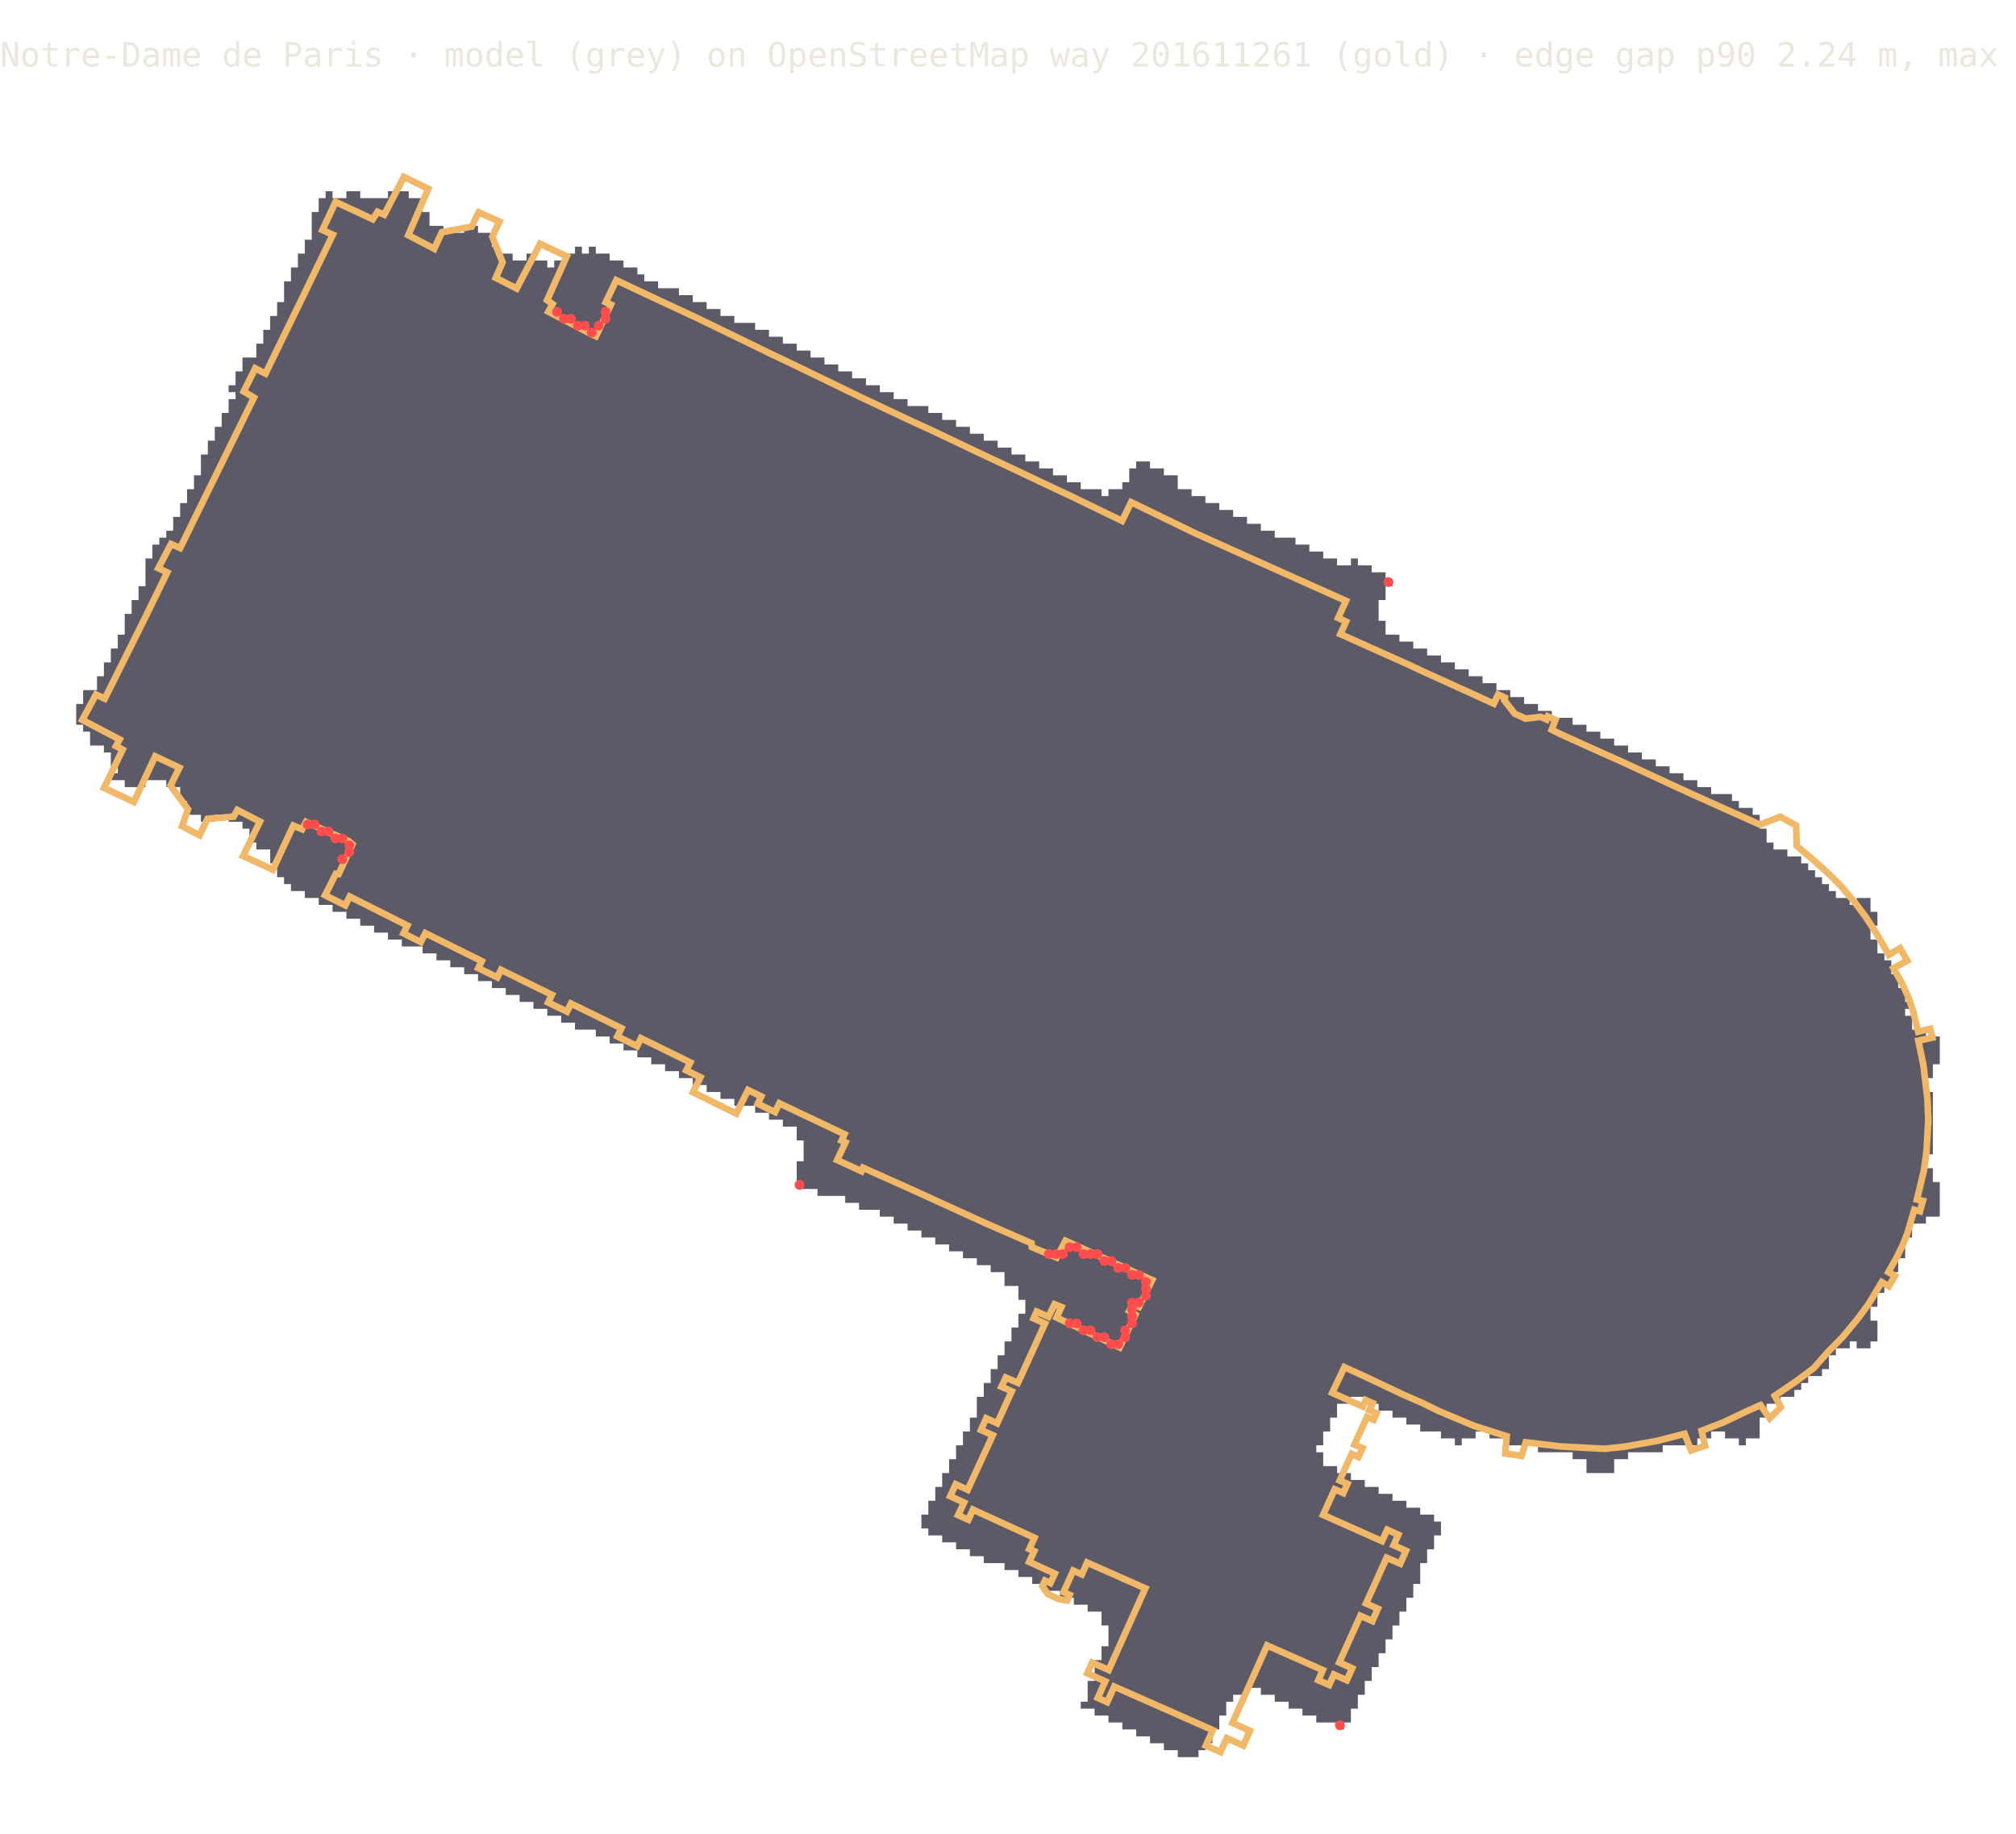
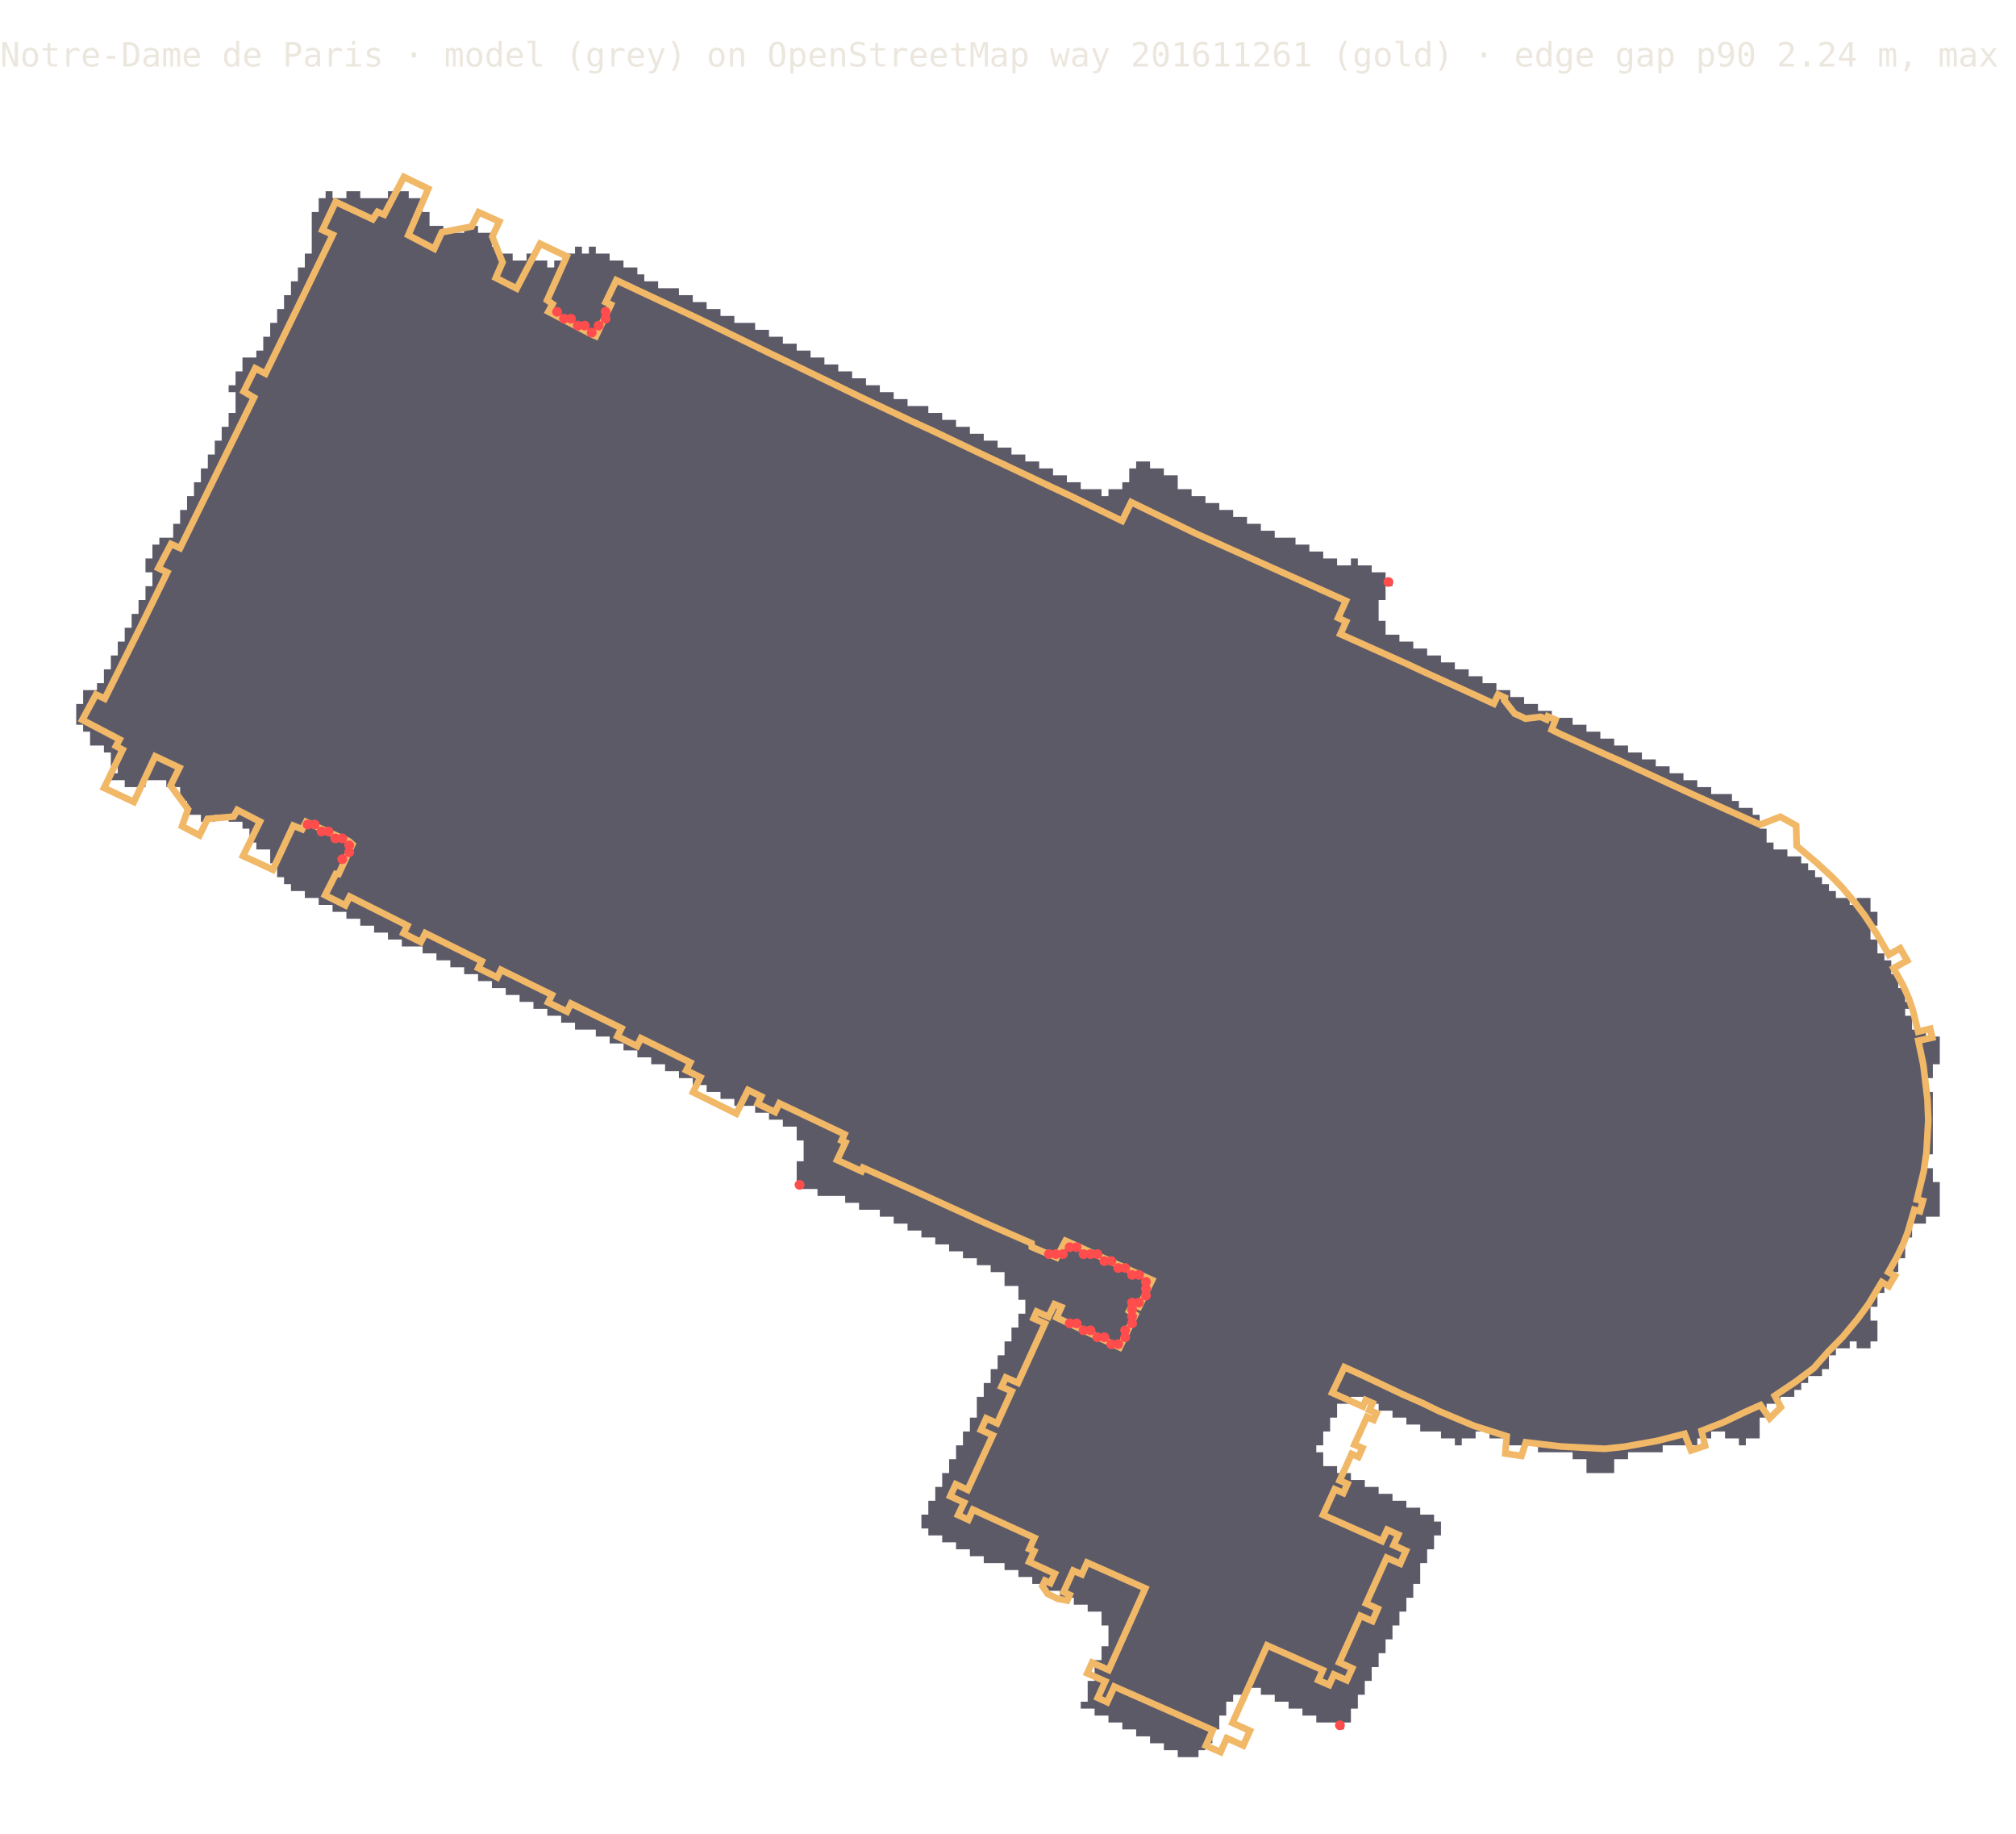
<svg xmlns="http://www.w3.org/2000/svg" viewBox="-72.7 -69.6 145.5 132.3" style="background:#0b0c14">
-   <path d="M-49.2 -55.8h0.5v0.5h-0.5zM-47.7 -55.8h1.0v0.5h-1.0zM-44.7 -55.8h1.5v0.5h-1.5zM-49.7 -55.3h7.5v0.5h-7.5zM-49.7 -54.8h7.5v0.5h-7.5zM-50.2 -54.3h8.5v0.5h-8.5zM-50.2 -53.8h8.5v0.5h-8.5zM-50.2 -53.3h9.5v0.5h-9.5zM-39.2 -53.3h1.0v0.5h-1.0zM-50.2 -52.8h13.0v0.5h-13.0zM-50.7 -52.3h13.5v0.5h-13.5zM-50.7 -51.8h14.0v0.5h-14.0zM-31.2 -51.8h0.5v0.5h-0.5zM-30.2 -51.8h0.5v0.5h-0.5zM-51.2 -51.3h15.5v0.5h-15.5zM-34.7 -51.3h0.5v0.5h-0.5zM-31.7 -51.3h3.0v0.5h-3.0zM-51.2 -50.8h18.0v0.5h-18.0zM-32.7 -50.8h5.0v0.5h-5.0zM-51.7 -50.3h25.0v0.5h-25.0zM-51.7 -49.8h25.5v0.5h-25.5zM-52.2 -49.3h27.0v0.5h-27.0zM-52.2 -48.8h28.5v0.5h-28.5zM-52.2 -48.3h29.5v0.5h-29.5zM-52.7 -47.8h31.0v0.5h-31.0zM-52.7 -47.3h32.0v0.5h-32.0zM-53.2 -46.8h33.5v0.5h-33.5zM-53.2 -46.3h35.0v0.5h-35.0zM-53.7 -45.8h36.5v0.5h-36.5zM-53.7 -45.3h37.5v0.5h-37.5zM-54.2 -44.8h39.0v0.5h-39.0zM-54.2 -44.3h40.0v0.5h-40.0zM-55.2 -43.8h42.0v0.5h-42.0zM-55.2 -43.3h43.0v0.5h-43.0zM-55.7 -42.8h44.5v0.5h-44.5zM-55.7 -42.3h45.5v0.5h-45.5zM-56.2 -41.8h47.0v0.5h-47.0zM-55.7 -41.3h47.5v0.5h-47.5zM-56.2 -40.8h49.0v0.5h-49.0zM-56.2 -40.3h50.5v0.5h-50.5zM-56.7 -39.8h52.0v0.5h-52.0zM-56.7 -39.3h53.0v0.5h-53.0zM-57.2 -38.8h54.5v0.5h-54.5zM-57.2 -38.3h55.5v0.5h-55.5zM-57.7 -37.8h57.0v0.5h-57.0zM-57.7 -37.3h58.0v0.5h-58.0zM-58.2 -36.8h59.5v0.5h-59.5zM-58.2 -36.3h60.5v0.5h-60.5zM9.3 -36.3h1.0v0.5h-1.0zM-58.2 -35.8h61.5v0.5h-61.5zM8.8 -35.8h2.5v0.5h-2.5zM-58.7 -35.3h63.0v0.5h-63.0zM8.8 -35.3h3.5v0.5h-3.5zM-58.7 -34.8h64.0v0.5h-64.0zM8.3 -34.8h4.0v0.5h-4.0zM-59.2 -34.3h66.0v0.5h-66.0zM7.3 -34.3h6.0v0.5h-6.0zM-59.2 -33.8h73.5v0.5h-73.5zM-59.7 -33.3h75.0v0.5h-75.0zM-59.7 -32.8h76.0v0.5h-76.0zM-60.2 -32.3h77.5v0.5h-77.5zM-60.2 -31.8h78.5v0.5h-78.5zM-60.7 -31.3h80.0v0.5h-80.0zM-61.2 -30.8h82.0v0.5h-82.0zM-61.7 -30.3h83.5v0.5h-83.5zM-61.7 -29.8h84.5v0.5h-84.5zM-62.2 -29.3h86.0v0.5h-86.0zM24.8 -29.3h0.5v0.5h-0.5zM-62.2 -28.8h88.5v0.5h-88.5zM-62.2 -28.3h89.5v0.5h-89.5zM-62.2 -27.8h90.0v0.5h-90.0zM-62.7 -27.3h90.0v0.5h-90.0zM-62.7 -26.8h90.0v0.5h-90.0zM-63.2 -26.3h90.0v0.5h-90.0zM-63.2 -25.8h90.0v0.5h-90.0zM-63.7 -25.3h90.5v0.5h-90.5zM-63.7 -24.8h91.0v0.5h-91.0zM-63.7 -24.3h91.0v0.5h-91.0zM-64.2 -23.8h92.5v0.5h-92.5zM-64.2 -23.3h93.5v0.5h-93.5zM-64.7 -22.8h95.0v0.5h-95.0zM-64.7 -22.3h96.0v0.5h-96.0zM-65.2 -21.8h97.5v0.5h-97.5zM-65.2 -21.3h98.5v0.5h-98.5zM-65.7 -20.8h100.0v0.5h-100.0zM-65.7 -20.3h101.0v0.5h-101.0zM-66.7 -19.8h103.0v0.5h-103.0zM-66.7 -19.3h104.0v0.5h-104.0zM-67.2 -18.8h105.5v0.5h-105.5zM-67.2 -18.3h106.5v0.5h-106.5zM-67.2 -17.8h108.0v0.5h-108.0zM-66.7 -17.3h108.5v0.5h-108.5zM-66.2 -16.8h109.0v0.5h-109.0zM-66.2 -16.3h110.0v0.5h-110.0zM-65.2 -15.8h110.0v0.5h-110.0zM-64.7 -15.3h110.5v0.5h-110.5zM-64.7 -14.8h111.5v0.5h-111.5zM-64.2 -14.3h112.0v0.5h-112.0zM-64.7 -13.8h113.5v0.5h-113.5zM-63.7 -13.3h1.5v0.5h-1.5zM-60.7 -13.3h110.5v0.5h-110.5zM-59.7 -12.8h110.5v0.5h-110.5zM-59.7 -12.3h112.0v0.5h-112.0zM-59.2 -11.8h112.0v0.5h-112.0zM-59.2 -11.3h113.0v0.5h-113.0zM-58.2 -10.8h1.0v0.5h-1.0zM-56.2 -10.8h110.5v0.5h-110.5zM-55.2 -10.3h109.5v0.5h-109.5zM-54.7 -9.8h109.5v0.5h-109.5zM-54.7 -9.3h109.5v0.5h-109.5zM-54.2 -8.8h109.5v0.5h-109.5zM-53.2 -8.3h109.5v0.5h-109.5zM-53.2 -7.8h110.5v0.5h-110.5zM-52.7 -7.3h110.5v0.5h-110.5zM-52.7 -6.8h111.0v0.5h-111.0zM-52.2 -6.3h111.0v0.5h-111.0zM-51.7 -5.8h111.0v0.5h-111.0zM-50.7 -5.3h110.5v0.5h-110.5zM-49.7 -4.8h110.5v0.5h-110.5zM61.3 -4.8h1.0v0.5h-1.0zM-48.7 -4.3h111.0v0.5h-111.0zM-47.7 -3.8h110.5v0.5h-110.5zM-46.7 -3.3h109.5v0.5h-109.5zM-45.7 -2.8h108.0v0.5h-108.0zM-44.7 -2.3h107.0v0.5h-107.0zM-43.7 -1.8h106.5v0.5h-106.5zM-42.2 -1.3h105.0v0.5h-105.0zM-41.2 -0.8h104.5v0.5h-104.5zM-40.2 -0.3h104.0v0.5h-104.0zM-39.2 0.2h103.0v0.5h-103.0zM-38.2 0.7h102.5v0.5h-102.5zM-37.2 1.2h101.5v0.5h-101.5zM-36.2 1.7h101.0v0.5h-101.0zM-35.2 2.2h100.0v0.5h-100.0zM-34.2 2.7h99.5v0.5h-99.5zM-33.2 3.2h98.0v0.5h-98.0zM-32.2 3.7h97.5v0.5h-97.5zM-31.2 4.2h96.5v0.5h-96.5zM-29.7 4.7h96.0v0.5h-96.0zM-28.7 5.2h96.0v0.5h-96.0zM-27.7 5.7h95.0v0.5h-95.0zM-26.7 6.2h94.0v0.5h-94.0zM-25.7 6.7h93.0v0.5h-93.0zM-24.7 7.2h91.5v0.5h-91.5zM-23.7 7.7h90.5v0.5h-90.5zM-22.7 8.2h89.0v0.5h-89.0zM-21.7 8.7h88.0v0.5h-88.0zM-20.7 9.2h87.5v0.5h-87.5zM-19.7 9.7h86.5v0.5h-86.5zM-18.2 10.2h85.0v0.5h-85.0zM-17.2 10.7h84.0v0.5h-84.0zM-16.2 11.2h83.0v0.5h-83.0zM-15.2 11.7h82.0v0.5h-82.0zM-15.2 12.2h82.0v0.5h-82.0zM-14.7 12.7h81.5v0.5h-81.5zM-14.7 13.2h81.5v0.5h-81.5zM-14.7 13.7h81.0v0.5h-81.0zM-15.2 14.2h81.5v0.5h-81.5zM-15.2 14.7h82.0v0.5h-82.0zM-15.2 15.2h82.0v0.5h-82.0zM-15.2 15.7h82.5v0.5h-82.5zM-13.7 16.2h81.0v0.5h-81.0zM-11.7 16.7h79.0v0.5h-79.0zM-10.7 17.2h78.0v0.5h-78.0zM-9.2 17.7h76.5v0.5h-76.5zM-8.2 18.2h74.5v0.5h-74.5zM-7.2 18.7h72.5v0.5h-72.5zM-6.2 19.2h71.5v0.5h-71.5zM-5.2 19.7h70.0v0.5h-70.0zM-4.2 20.2h69.0v0.5h-69.0zM-3.2 20.7h68.0v0.5h-68.0zM-2.2 21.2h66.5v0.5h-66.5zM-1.2 21.7h65.5v0.5h-65.5zM-0.2 22.2h64.0v0.5h-64.0zM-0.2 22.7h64.0v0.5h-64.0zM0.8 23.2h62.5v0.5h-62.5zM0.8 23.7h62.0v0.5h-62.0zM1.3 24.2h61.5v0.5h-61.5zM1.3 24.7h61.0v0.5h-61.0zM0.8 25.2h61.5v0.5h-61.5zM0.8 25.7h62.0v0.5h-62.0zM0.3 26.2h62.5v0.5h-62.5zM0.3 26.7h62.5v0.5h-62.5zM-0.2 27.2h61.0v0.5h-61.0zM61.3 27.2h1.0v0.5h-1.0zM-0.2 27.7h60.0v0.5h-60.0zM-0.7 28.2h60.0v0.5h-60.0zM-0.7 28.7h60.0v0.5h-60.0zM-1.2 29.2h60.0v0.5h-60.0zM-1.2 29.7h59.0v0.5h-59.0zM-1.7 30.2h59.0v0.5h-59.0zM-1.7 30.7h58.5v0.5h-58.5zM-2.2 31.2h27.0v0.5h-27.0zM25.8 31.2h30.0v0.5h-30.0zM-2.2 31.7h26.0v0.5h-26.0zM26.8 31.7h28.0v0.5h-28.0zM-2.2 32.2h26.0v0.5h-26.0zM27.8 32.2h27.0v0.5h-27.0zM-2.7 32.7h26.0v0.5h-26.0zM28.8 32.7h25.5v0.5h-25.5zM-2.7 33.2h26.0v0.5h-26.0zM29.8 33.2h24.5v0.5h-24.5zM-3.2 33.7h26.0v0.5h-26.0zM31.3 33.7h2.5v0.5h-2.5zM34.8 33.7h16.0v0.5h-16.0zM51.8 33.7h2.5v0.5h-2.5zM-3.2 34.2h26.0v0.5h-26.0zM32.3 34.2h0.5v0.5h-0.5zM35.8 34.2h14.0v0.5h-14.0zM52.8 34.2h0.5v0.5h-0.5zM-3.7 34.7h26.0v0.5h-26.0zM38.3 34.7h9.0v0.5h-9.0zM-3.7 35.2h26.5v0.5h-26.5zM40.8 35.2h4.0v0.5h-4.0zM-4.2 35.7h27.0v0.5h-27.0zM41.8 35.7h2.0v0.5h-2.0zM-4.2 36.2h28.0v0.5h-28.0zM41.8 36.2h2.0v0.5h-2.0zM-4.7 36.7h29.5v0.5h-29.5zM-4.7 37.2h30.5v0.5h-30.5zM-5.2 37.7h32.0v0.5h-32.0zM-5.2 38.2h33.0v0.5h-33.0zM-5.7 38.7h34.5v0.5h-34.5zM-5.7 39.2h35.5v0.5h-35.5zM-6.2 39.7h37.0v0.5h-37.0zM-6.2 40.2h37.5v0.5h-37.5zM-5.7 40.7h37.0v0.5h-37.0zM-4.7 41.2h35.5v0.5h-35.5zM-3.7 41.7h34.5v0.5h-34.5zM-2.7 42.2h33.0v0.5h-33.0zM-1.7 42.7h32.0v0.5h-32.0zM-0.2 43.2h30.0v0.5h-30.0zM0.8 43.7h29.0v0.5h-29.0zM1.8 44.2h28.0v0.5h-28.0zM2.8 44.7h26.5v0.5h-26.5zM3.8 45.2h25.5v0.5h-25.5zM4.8 45.7h24.0v0.5h-24.0zM5.8 46.2h23.0v0.5h-23.0zM6.8 46.7h21.5v0.5h-21.5zM6.8 47.2h21.5v0.5h-21.5zM7.3 47.7h20.5v0.5h-20.5zM7.3 48.2h20.5v0.5h-20.5zM7.3 48.7h20.0v0.5h-20.0zM6.8 49.2h20.5v0.5h-20.5zM6.8 49.7h20.0v0.5h-20.0zM6.3 50.2h20.5v0.5h-20.5zM6.3 50.7h20.0v0.5h-20.0zM6.3 51.2h20.0v0.5h-20.0zM5.8 51.7h20.0v0.5h-20.0zM5.8 52.2h11.5v0.5h-11.5zM18.3 52.2h7.5v0.5h-7.5zM5.8 52.7h10.5v0.5h-10.5zM19.3 52.7h6.0v0.5h-6.0zM5.3 53.2h10.5v0.5h-10.5zM20.3 53.2h5.0v0.5h-5.0zM6.3 53.7h9.5v0.5h-9.5zM21.3 53.7h3.5v0.5h-3.5zM7.3 54.2h8.0v0.5h-8.0zM22.3 54.2h2.5v0.5h-2.5zM8.3 54.7h7.0v0.5h-7.0zM23.8 54.7h0.5v0.5h-0.5zM9.3 55.2h5.5v0.5h-5.5zM10.3 55.7h4.5v0.5h-4.5zM11.3 56.2h3.0v0.5h-3.0zM12.3 56.7h1.5v0.5h-1.5z" fill="#5d5a68" />
+   <path d="M-49.2 -55.8h0.5v0.5h-0.5zM-47.7 -55.8h1.0v0.5h-1.0zM-44.7 -55.8h1.5v0.5h-1.5zM-49.7 -55.3h7.5v0.5h-7.5zM-49.7 -54.8h7.5v0.5h-7.5zM-50.2 -54.3h8.5v0.5h-8.5zM-50.2 -53.8h8.5v0.5h-8.5zM-50.2 -53.3h9.5v0.5h-9.5zM-39.2 -53.3h1.0v0.5h-1.0zM-50.2 -52.8h13.0v0.5h-13.0zM-50.2 -52.3h13.0v0.5h-13.0zM-50.2 -51.8h13.5v0.5h-13.5zM-31.2 -51.8h0.5v0.5h-0.5zM-30.2 -51.8h0.5v0.5h-0.5zM-50.7 -51.3h15.0v0.5h-15.0zM-34.7 -51.3h0.5v0.5h-0.5zM-31.7 -51.3h3.0v0.5h-3.0zM-50.7 -50.8h17.5v0.5h-17.5zM-32.7 -50.8h5.0v0.5h-5.0zM-51.2 -50.3h24.5v0.5h-24.5zM-51.2 -49.8h25.0v0.5h-25.0zM-51.7 -49.3h26.5v0.5h-26.5zM-51.7 -48.8h28.0v0.5h-28.0zM-52.2 -48.3h29.5v0.5h-29.5zM-52.2 -47.8h30.5v0.5h-30.5zM-52.7 -47.3h32.0v0.5h-32.0zM-52.7 -46.8h33.0v0.5h-33.0zM-53.2 -46.3h35.0v0.5h-35.0zM-53.2 -45.8h36.0v0.5h-36.0zM-53.7 -45.3h37.5v0.5h-37.5zM-53.7 -44.8h38.5v0.5h-38.5zM-54.2 -44.3h40.0v0.5h-40.0zM-55.2 -43.8h42.0v0.5h-42.0zM-55.2 -43.3h43.0v0.5h-43.0zM-55.7 -42.8h44.5v0.5h-44.5zM-55.7 -42.3h45.5v0.5h-45.5zM-56.2 -41.8h47.0v0.5h-47.0zM-55.7 -41.3h47.5v0.5h-47.5zM-55.7 -40.8h48.5v0.5h-48.5zM-55.7 -40.3h50.0v0.5h-50.0zM-56.2 -39.8h51.5v0.5h-51.5zM-56.2 -39.3h52.5v0.5h-52.5zM-56.7 -38.8h54.0v0.5h-54.0zM-56.7 -38.3h55.0v0.5h-55.0zM-57.2 -37.8h56.5v0.5h-56.5zM-57.2 -37.3h57.5v0.5h-57.5zM-57.7 -36.8h59.0v0.5h-59.0zM-57.7 -36.3h60.0v0.5h-60.0zM9.3 -36.3h1.0v0.5h-1.0zM-58.2 -35.8h61.5v0.5h-61.5zM8.8 -35.8h2.5v0.5h-2.5zM-58.2 -35.3h62.5v0.5h-62.5zM8.8 -35.3h3.5v0.5h-3.5zM-58.7 -34.8h64.0v0.5h-64.0zM8.3 -34.8h4.0v0.5h-4.0zM-58.7 -34.3h65.5v0.5h-65.5zM7.3 -34.3h6.0v0.5h-6.0zM-59.2 -33.8h73.5v0.5h-73.5zM-59.2 -33.3h74.5v0.5h-74.5zM-59.7 -32.8h76.0v0.5h-76.0zM-59.7 -32.3h77.0v0.5h-77.0zM-60.2 -31.8h78.5v0.5h-78.5zM-60.2 -31.3h79.5v0.5h-79.5zM-61.2 -30.8h82.0v0.5h-82.0zM-61.7 -30.3h83.5v0.5h-83.5zM-61.7 -29.8h84.5v0.5h-84.5zM-62.2 -29.3h86.0v0.5h-86.0zM24.8 -29.3h0.5v0.5h-0.5zM-62.2 -28.8h88.5v0.5h-88.5zM-61.7 -28.3h89.0v0.5h-89.0zM-61.7 -27.8h89.5v0.5h-89.5zM-62.2 -27.3h89.5v0.5h-89.5zM-62.2 -26.8h89.5v0.5h-89.5zM-62.7 -26.3h89.5v0.5h-89.5zM-62.7 -25.8h89.5v0.5h-89.5zM-63.2 -25.3h90.0v0.5h-90.0zM-63.2 -24.8h90.5v0.5h-90.5zM-63.7 -24.3h91.0v0.5h-91.0zM-63.7 -23.8h92.0v0.5h-92.0zM-64.2 -23.3h93.5v0.5h-93.5zM-64.2 -22.8h94.5v0.5h-94.5zM-64.7 -22.3h96.0v0.5h-96.0zM-64.7 -21.8h97.0v0.5h-97.0zM-65.2 -21.3h98.5v0.5h-98.5zM-65.2 -20.8h99.5v0.5h-99.5zM-65.7 -20.3h101.0v0.5h-101.0zM-66.7 -19.8h103.0v0.5h-103.0zM-66.7 -19.3h104.0v0.5h-104.0zM-67.2 -18.8h105.5v0.5h-105.5zM-67.2 -18.3h106.5v0.5h-106.5zM-67.2 -17.8h108.0v0.5h-108.0zM-66.7 -17.3h108.5v0.5h-108.5zM-66.2 -16.8h109.0v0.5h-109.0zM-66.2 -16.3h110.0v0.5h-110.0zM-65.2 -15.8h110.0v0.5h-110.0zM-64.7 -15.3h110.5v0.5h-110.5zM-64.7 -14.8h111.5v0.5h-111.5zM-64.2 -14.3h112.0v0.5h-112.0zM-64.7 -13.8h113.5v0.5h-113.5zM-63.7 -13.3h1.5v0.5h-1.5zM-60.7 -13.3h110.5v0.5h-110.5zM-59.7 -12.8h110.5v0.5h-110.5zM-59.7 -12.3h112.0v0.5h-112.0zM-59.2 -11.8h112.0v0.5h-112.0zM-59.2 -11.3h113.0v0.5h-113.0zM-58.2 -10.8h1.0v0.5h-1.0zM-56.2 -10.8h110.5v0.5h-110.5zM-55.2 -10.3h109.5v0.5h-109.5zM-54.7 -9.8h109.5v0.5h-109.5zM-54.7 -9.3h109.5v0.5h-109.5zM-54.2 -8.8h109.5v0.5h-109.5zM-53.2 -8.3h109.5v0.5h-109.5zM-53.2 -7.8h110.5v0.5h-110.5zM-52.7 -7.3h110.5v0.5h-110.5zM-52.7 -6.8h111.0v0.5h-111.0zM-52.2 -6.3h111.0v0.5h-111.0zM-51.7 -5.8h111.0v0.5h-111.0zM-50.7 -5.3h110.5v0.5h-110.5zM-49.7 -4.8h110.5v0.5h-110.5zM61.3 -4.8h1.0v0.5h-1.0zM-48.7 -4.3h111.0v0.5h-111.0zM-47.7 -3.8h110.5v0.5h-110.5zM-46.7 -3.3h109.5v0.5h-109.5zM-45.7 -2.8h108.0v0.5h-108.0zM-44.7 -2.3h107.0v0.5h-107.0zM-43.7 -1.8h106.5v0.5h-106.5zM-42.2 -1.3h105.0v0.5h-105.0zM-41.2 -0.8h104.5v0.5h-104.5zM-40.2 -0.3h104.0v0.5h-104.0zM-39.2 0.2h103.0v0.5h-103.0zM-38.2 0.7h102.5v0.5h-102.5zM-37.2 1.2h101.5v0.5h-101.5zM-36.2 1.7h101.0v0.5h-101.0zM-35.2 2.2h100.0v0.5h-100.0zM-34.2 2.7h99.5v0.5h-99.5zM-33.2 3.2h98.0v0.5h-98.0zM-32.2 3.7h97.5v0.5h-97.5zM-31.2 4.2h96.5v0.5h-96.5zM-29.7 4.7h96.0v0.5h-96.0zM-28.7 5.2h96.0v0.5h-96.0zM-27.7 5.7h95.0v0.5h-95.0zM-26.7 6.2h94.0v0.5h-94.0zM-25.7 6.7h93.0v0.5h-93.0zM-24.7 7.2h91.5v0.5h-91.5zM-23.7 7.7h90.5v0.5h-90.5zM-22.7 8.2h89.0v0.5h-89.0zM-21.7 8.7h88.0v0.5h-88.0zM-20.7 9.2h87.5v0.5h-87.5zM-19.7 9.7h86.5v0.5h-86.5zM-18.2 10.2h85.0v0.5h-85.0zM-17.2 10.7h84.0v0.5h-84.0zM-16.2 11.2h83.0v0.5h-83.0zM-15.2 11.7h82.0v0.5h-82.0zM-15.2 12.2h82.0v0.5h-82.0zM-14.7 12.7h81.5v0.5h-81.5zM-14.7 13.2h81.5v0.5h-81.5zM-14.7 13.7h81.0v0.5h-81.0zM-15.2 14.2h81.5v0.5h-81.5zM-15.2 14.7h82.0v0.5h-82.0zM-15.2 15.2h82.0v0.5h-82.0zM-15.2 15.7h82.5v0.5h-82.5zM-13.7 16.2h81.0v0.5h-81.0zM-11.7 16.7h79.0v0.5h-79.0zM-10.7 17.2h78.0v0.5h-78.0zM-9.2 17.7h76.5v0.5h-76.5zM-8.2 18.2h74.5v0.5h-74.5zM-7.2 18.7h72.5v0.5h-72.5zM-6.2 19.2h71.5v0.5h-71.5zM-5.2 19.7h70.0v0.5h-70.0zM-4.2 20.2h69.0v0.5h-69.0zM-3.2 20.7h68.0v0.5h-68.0zM-2.2 21.2h66.5v0.5h-66.5zM-1.2 21.7h65.5v0.5h-65.5zM-0.2 22.2h64.0v0.5h-64.0zM-0.2 22.7h64.0v0.5h-64.0zM0.8 23.2h62.5v0.5h-62.5zM0.8 23.7h62.0v0.5h-62.0zM1.3 24.2h61.5v0.5h-61.5zM1.3 24.7h61.0v0.5h-61.0zM0.8 25.2h61.5v0.5h-61.5zM0.8 25.7h62.0v0.5h-62.0zM0.3 26.2h62.5v0.5h-62.5zM0.3 26.7h62.5v0.5h-62.5zM-0.2 27.2h61.0v0.5h-61.0zM61.3 27.2h1.0v0.5h-1.0zM-0.2 27.7h60.0v0.5h-60.0zM-0.7 28.2h60.0v0.5h-60.0zM-0.7 28.7h60.0v0.5h-60.0zM-1.2 29.2h60.0v0.5h-60.0zM-1.2 29.7h59.0v0.5h-59.0zM-1.7 30.2h59.0v0.5h-59.0zM-1.7 30.7h58.5v0.5h-58.5zM-2.2 31.2h27.0v0.5h-27.0zM25.8 31.2h30.0v0.5h-30.0zM-2.2 31.7h26.0v0.5h-26.0zM26.8 31.7h28.0v0.5h-28.0zM-2.2 32.2h26.0v0.5h-26.0zM27.8 32.2h27.0v0.5h-27.0zM-2.7 32.7h26.0v0.5h-26.0zM28.8 32.7h25.5v0.5h-25.5zM-2.7 33.2h26.0v0.5h-26.0zM29.8 33.2h24.5v0.5h-24.5zM-3.2 33.7h26.0v0.5h-26.0zM31.3 33.7h2.5v0.5h-2.5zM34.8 33.7h16.0v0.5h-16.0zM51.8 33.7h2.5v0.5h-2.5zM-3.2 34.2h26.0v0.5h-26.0zM32.3 34.2h0.5v0.5h-0.5zM35.8 34.2h14.0v0.5h-14.0zM52.8 34.2h0.5v0.5h-0.5zM-3.7 34.7h26.0v0.5h-26.0zM38.3 34.7h9.0v0.5h-9.0zM-3.7 35.2h26.5v0.5h-26.5zM40.8 35.2h4.0v0.5h-4.0zM-4.2 35.7h27.0v0.5h-27.0zM41.8 35.7h2.0v0.5h-2.0zM-4.2 36.2h28.0v0.5h-28.0zM41.8 36.2h2.0v0.5h-2.0zM-4.7 36.7h29.5v0.5h-29.5zM-4.7 37.2h30.5v0.5h-30.5zM-5.2 37.7h32.0v0.5h-32.0zM-5.2 38.2h33.0v0.5h-33.0zM-5.7 38.7h34.5v0.5h-34.5zM-5.7 39.2h35.5v0.5h-35.5zM-6.2 39.7h37.0v0.5h-37.0zM-6.2 40.2h37.5v0.5h-37.5zM-5.7 40.7h37.0v0.5h-37.0zM-4.7 41.2h35.5v0.5h-35.5zM-3.7 41.7h34.5v0.5h-34.5zM-2.7 42.2h33.0v0.5h-33.0zM-1.7 42.7h32.0v0.5h-32.0zM-0.2 43.2h30.0v0.5h-30.0zM0.8 43.7h29.0v0.5h-29.0zM1.8 44.2h28.0v0.5h-28.0zM2.8 44.7h26.5v0.5h-26.5zM3.8 45.2h25.5v0.5h-25.5zM4.8 45.7h24.0v0.5h-24.0zM5.8 46.2h23.0v0.5h-23.0zM6.8 46.7h21.5v0.5h-21.5zM6.8 47.2h21.5v0.5h-21.5zM7.3 47.7h20.5v0.5h-20.5zM7.3 48.2h20.5v0.5h-20.5zM7.3 48.7h20.0v0.5h-20.0zM6.8 49.2h20.5v0.5h-20.5zM6.8 49.7h20.0v0.5h-20.0zM6.3 50.2h20.5v0.5h-20.5zM6.3 50.7h20.0v0.5h-20.0zM6.3 51.2h20.0v0.5h-20.0zM5.8 51.7h20.0v0.5h-20.0zM5.8 52.2h11.5v0.5h-11.5zM18.3 52.2h7.5v0.5h-7.5zM5.8 52.7h10.5v0.5h-10.5zM19.3 52.7h6.0v0.5h-6.0zM5.3 53.2h10.5v0.5h-10.5zM20.3 53.2h5.0v0.5h-5.0zM6.3 53.7h9.5v0.5h-9.5zM21.3 53.7h3.5v0.5h-3.5zM7.3 54.2h8.0v0.5h-8.0zM22.3 54.2h2.5v0.5h-2.5zM8.3 54.7h7.0v0.5h-7.0zM23.8 54.7h0.5v0.5h-0.5zM9.3 55.2h5.5v0.5h-5.5zM10.3 55.7h4.5v0.5h-4.5zM11.3 56.2h3.0v0.5h-3.0zM12.3 56.7h1.5v0.5h-1.5z" fill="#5d5a68" />
  <g fill="none" stroke="#f1b867" stroke-width="0.48">
    <polygon points="-55.57,-11.15 -55.84,-10.67 -57.72,-10.51 -58.30,-9.32 -59.56,-9.98 -59.13,-11.20 -60.39,-12.91 -59.75,-14.20 -61.50,-15.02 -63.04,-11.73 -65.19,-12.74 -63.85,-15.50 -64.33,-15.76 -64.07,-16.24 -66.76,-17.65 -65.77,-19.48 -65.14,-19.18 -62.32,-24.84 -60.63,-28.29 -61.27,-28.60 -60.36,-30.34 -59.70,-30.05 -56.91,-35.74 -54.37,-40.91 -55.11,-41.35 -54.28,-43.02 -53.54,-42.64 -50.89,-48.09 -48.68,-52.66 -49.43,-53.00 -48.48,-55.03 -45.80,-53.78 -45.45,-54.31 -44.97,-54.11 -43.55,-56.83 -41.79,-55.98 -43.23,-52.63 -41.36,-51.65 -40.81,-52.84 -38.66,-53.25 -38.15,-54.28 -36.66,-53.61 -37.17,-52.53 -36.43,-50.67 -36.92,-49.55 -35.41,-48.78 -33.72,-52.01 -31.80,-51.10 -33.21,-47.94 -32.82,-47.66 -33.12,-47.11 -30.03,-45.49 -29.69,-45.34 -29.05,-46.70 -28.61,-47.62 -28.98,-47.79 -28.22,-49.38 -26.59,-48.61 -22.39,-46.65 -21.04,-46.00 -16.99,-44.03 -15.62,-43.38 -11.90,-41.58 -10.56,-40.93 -6.87,-39.19 -5.49,-38.56 -1.83,-36.82 -0.48,-36.19 3.22,-34.44 4.61,-33.79 8.28,-32.01 8.94,-33.36 13.58,-31.11 19.68,-28.37 24.44,-26.24 23.88,-25.01 24.45,-24.74 24.04,-23.84 28.95,-21.64 30.30,-21.01 33.72,-19.46 35.11,-18.82 35.43,-19.48 35.91,-19.26 35.87,-19.06 36.62,-18.10 36.98,-17.94 37.40,-17.74 38.49,-17.87 38.92,-17.68 39.01,-17.90 39.56,-17.66 39.29,-16.94 39.91,-16.63 42.99,-15.24 44.36,-14.63 48.12,-12.89 49.51,-12.25 54.33,-10.09 55.79,-10.66 56.93,-10.03 56.97,-8.56 58.40,-7.35 59.51,-6.33 60.19,-5.63 61.18,-4.46 61.89,-3.52 62.70,-2.29 63.62,-0.70 64.44,-1.17 64.95,-0.28 63.96,0.27 64.61,1.43 65.05,2.40 65.37,3.35 65.74,4.85 66.61,4.64 66.76,5.28 65.75,5.50 66.11,7.22 66.41,9.73 66.47,11.24 66.34,13.52 66.14,14.93 65.65,16.96 66.08,17.06 65.87,17.81 65.46,17.70 64.98,19.34 64.66,20.17 64.19,21.14 63.59,22.20 64.06,22.47 63.62,23.22 63.11,22.92 62.17,24.49 61.40,25.54 60.30,26.87 59.23,27.96 58.21,29.12 56.88,30.12 55.39,31.12 55.83,31.95 55.02,32.75 54.36,31.80 53.32,32.26 51.73,33.02 50.11,33.65 50.36,34.73 49.35,35.07 48.88,33.87 46.89,34.38 44.53,34.80 43.11,34.95 39.94,34.78 37.42,34.48 37.11,35.46 35.94,35.29 36.04,34.04 33.68,33.29 31.13,32.22 29.97,31.65 28.55,31.03 25.72,29.69 24.33,29.06 23.45,30.91 25.66,31.90 25.87,31.43 26.36,31.65 26.13,32.16 26.65,32.39 26.44,32.86 25.96,32.65 25.05,34.65 25.63,34.90 25.34,35.54 24.85,35.32 23.99,37.24 24.55,37.48 24.25,38.14 23.63,37.87 22.79,39.72 27.04,41.61 27.42,40.79 28.22,41.15 27.88,41.91 28.77,42.31 28.36,43.24 27.38,42.81 25.89,46.11 26.74,46.49 26.35,47.38 25.48,47.00 23.96,50.37 24.89,50.79 24.50,51.65 23.57,51.24 23.23,51.99 22.45,51.65 22.77,50.92 18.75,49.14 16.25,54.73 17.51,55.30 17.03,56.36 15.84,55.83 15.39,56.83 14.33,56.37 14.83,55.25 7.72,52.11 7.21,53.23 6.53,52.92 7.07,51.73 5.77,51.15 6.12,50.38 7.32,50.91 9.96,45.02 5.76,43.16 5.38,44.01 4.76,43.74 4.06,45.29 4.50,45.49 4.32,45.90 3.66,45.78 2.92,45.42 2.53,44.86 2.72,44.46 3.11,44.64 3.43,43.96 1.58,43.11 1.94,42.34 1.59,42.18 1.96,41.37 -2.48,39.34 -2.81,40.07 -3.55,39.73 -3.12,38.83 -4.12,38.37 -3.72,37.51 -2.86,37.91 -1.05,33.97 -1.90,33.59 -1.52,32.75 -0.73,33.11 0.32,30.80 -0.42,30.47 -0.11,29.81 0.77,30.19 2.72,25.91 1.90,25.54 2.12,25.05 2.97,25.42 3.41,24.52 3.90,24.72 3.56,25.48 8.11,27.63 9.24,25.27 8.80,25.00 9.05,24.51 9.51,24.70 10.45,22.77 9.08,22.16 4.81,20.21 4.20,19.94 3.56,21.15 1.77,20.39 1.75,20.12 -1.64,18.64 -6.99,16.20 -10.41,14.67 -10.52,14.92 -12.28,14.11 -11.68,12.84 -11.96,12.71 -11.75,12.25 -16.45,10.02 -16.76,10.65 -18.01,10.05 -17.76,9.52 -18.71,9.06 -19.56,10.76 -22.68,9.22 -22.15,8.14 -23.17,7.64 -22.88,7.07 -26.44,5.32 -26.72,5.89 -28.14,5.19 -27.85,4.60 -31.49,2.82 -31.78,3.40 -33.14,2.74 -32.87,2.19 -36.54,0.39 -36.81,0.93 -38.18,0.26 -37.93,-0.24 -42.00,-2.26 -42.33,-1.62 -43.58,-2.25 -43.30,-2.81 -47.46,-4.90 -47.78,-4.27 -49.24,-5.00 -48.46,-6.54 -48.26,-6.52 -47.27,-8.67 -47.53,-8.90 -50.61,-10.29 -50.89,-9.76 -51.53,-10.02 -53.01,-6.84 -54.15,-7.37 -55.16,-7.83 -53.94,-10.31" />
  </g>
  <path d="M-32.5 -47.1h.01M-29.0 -47.1h.01M-32.0 -46.6h.01M-31.5 -46.6h.01M-29.0 -46.6h.01M-31.0 -46.1h.01M-30.5 -46.1h.01M-29.5 -46.1h.01M-30.0 -45.6h.01M27.5 -27.6h.01M-50.5 -10.1h.01M-50.0 -10.1h.01M-49.5 -9.6h.01M-49.0 -9.6h.01M-48.5 -9.1h.01M-48.0 -9.1h.01M-47.5 -8.6h.01M-47.5 -8.1h.01M-48.0 -7.6h.01M-15.0 15.9h.01M4.5 20.4h.01M5.0 20.4h.01M3.0 20.9h.01M3.5 20.9h.01M4.0 20.9h.01M5.5 20.9h.01M6.0 20.9h.01M6.5 20.9h.01M7.0 21.4h.01M7.5 21.4h.01M8.0 21.9h.01M8.5 21.9h.01M9.0 22.4h.01M9.5 22.4h.01M10.0 22.9h.01M10.0 23.4h.01M10.0 23.9h.01M9.0 24.4h.01M9.5 24.4h.01M9.0 24.9h.01M9.0 25.4h.01M4.5 25.9h.01M5.0 25.9h.01M9.0 25.9h.01M5.5 26.4h.01M6.0 26.4h.01M8.5 26.4h.01M6.5 26.9h.01M7.0 26.9h.01M8.5 26.9h.01M7.5 27.4h.01M8.0 27.4h.01M24.0 54.9h.01" stroke="#ff4d4d" stroke-width="0.70" stroke-linecap="round" />
  <text x="-72.7" y="-64.8" fill="#ece7de" font-family="monospace" font-size="2.42">Notre-Dame de Paris · model (grey) on OpenStreetMap way 201611261 (gold) · edge gap p90 2.24 m, max 8.63 m · red: more than 3 m</text>
</svg>
